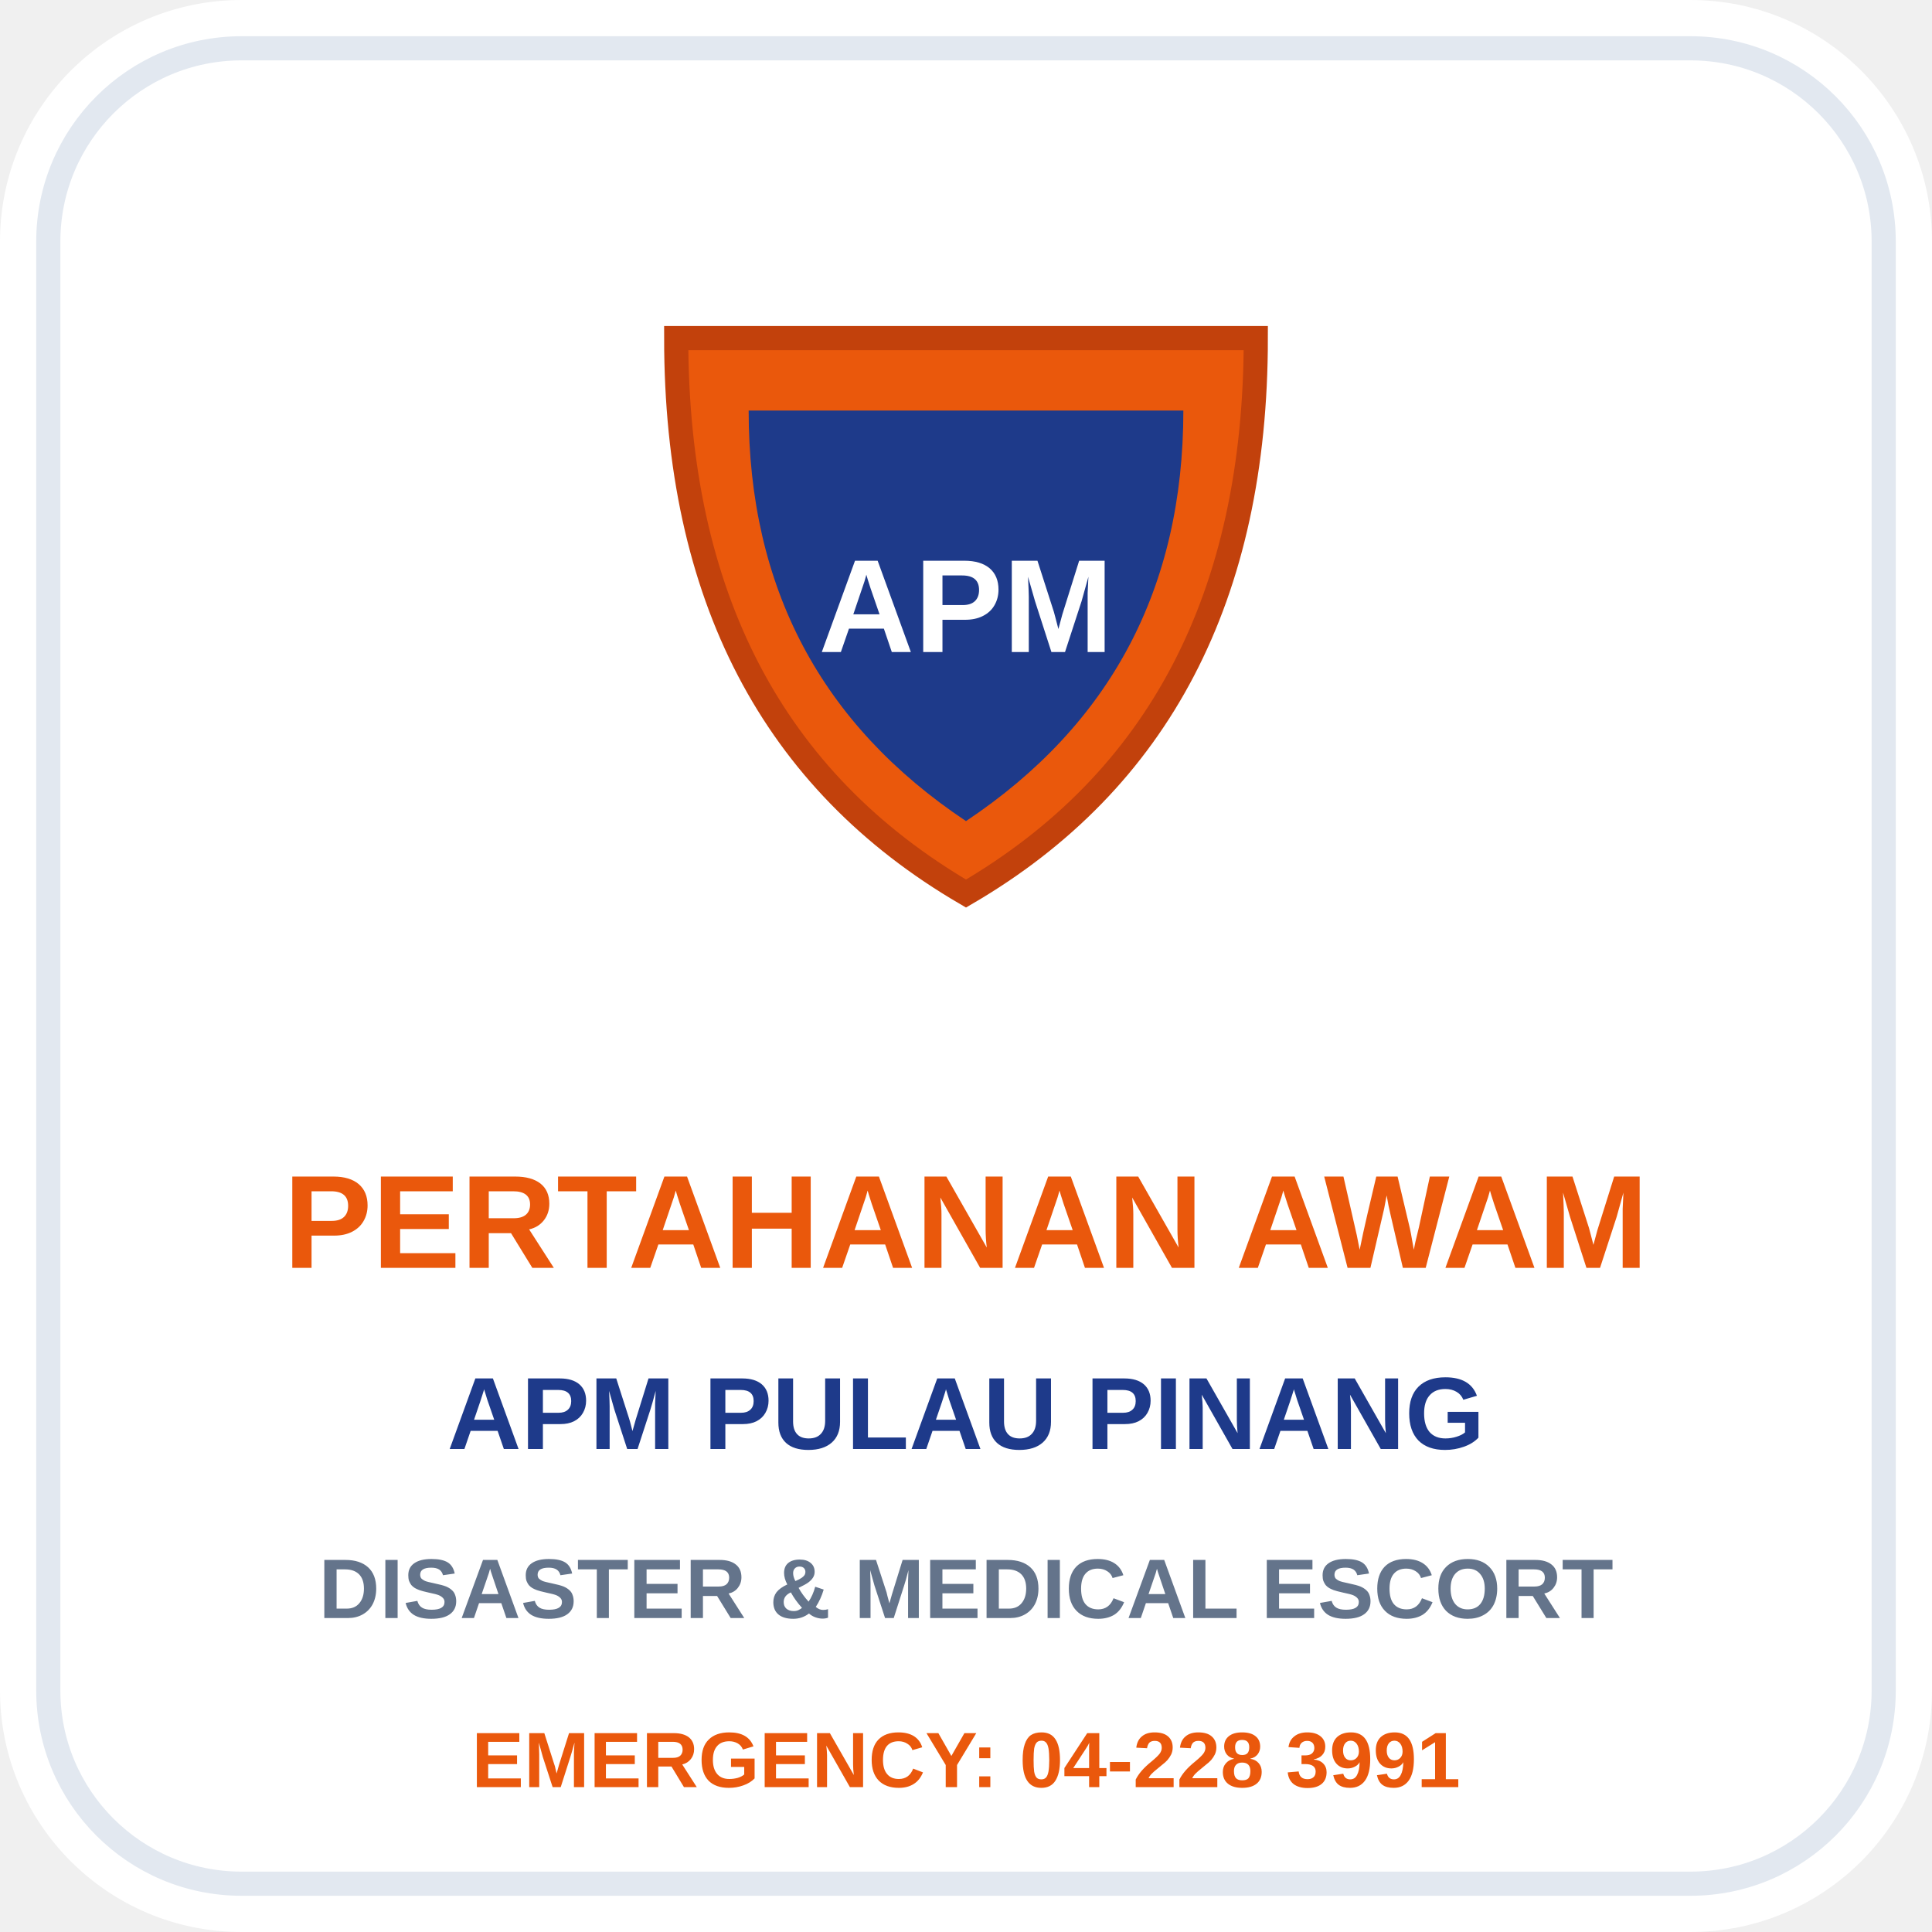
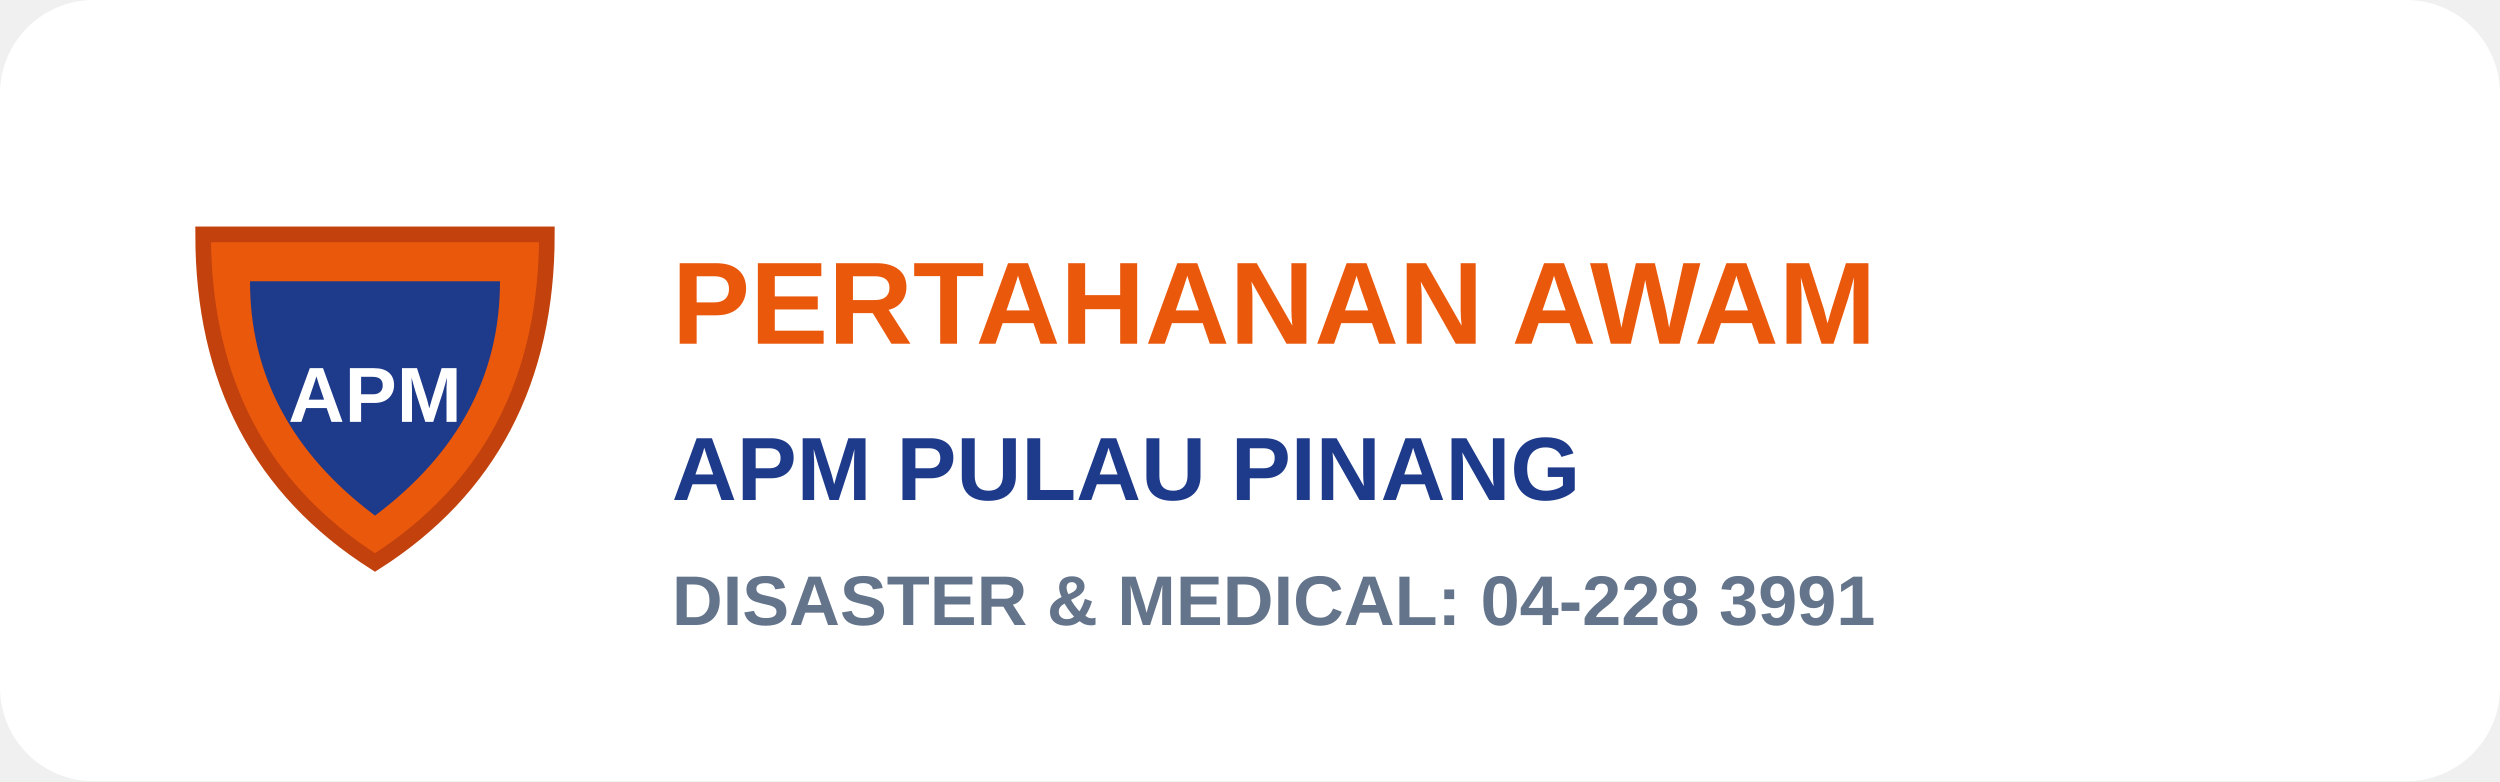
- <svg xmlns="http://www.w3.org/2000/svg" viewBox="0 0 160 160" width="160" height="160">
-   <rect width="160" height="160" rx="20" fill="#FFFFFF" />
-   <rect x="4" y="4" width="152" height="152" rx="16" fill="none" stroke="#E2E8F0" stroke-width="2" />
-   <g transform="translate(80, 50)">
-     <path d="M -24 -22 L 24 -22 Q 24 10 0 24 Q -24 10 -24 -22 Z" fill="#EA580C" stroke="#C2410C" stroke-width="2" />
-     <path d="M -18 -16 L 18 -16 Q 18 6 0 18 Q -18 6 -18 -16 Z" fill="#1E3A8A" />
-     <text x="0" y="4" font-family="Arial, sans-serif" font-size="11" font-weight="900" fill="#FFFFFF" text-anchor="middle">APM</text>
+ <svg xmlns="http://www.w3.org/2000/svg" viewBox="0 0 320 100" width="320" height="100">
+   <rect width="320" height="100" rx="12" fill="#FFFFFF" />
+   <g transform="translate(48, 50)">
+     <path d="M -22 -20 L 22 -20 Q 22 8 0 22 Q -22 8 -22 -20 Z" fill="#EA580C" stroke="#C2410C" stroke-width="2" />
+     <path d="M -16 -14 L 16 -14 Q 16 4 0 16 Q -16 4 -16 -14 Z" fill="#1E3A8A" />
+     <text x="0" y="4" font-family="Arial, sans-serif" font-size="10" font-weight="900" fill="#FFFFFF" text-anchor="middle">APM</text>
  </g>
-   <text x="80" y="105" font-family="Arial, sans-serif" font-size="11" font-weight="900" fill="#EA580C" text-anchor="middle">PERTAHANAN AWAM</text>
-   <text x="80" y="120" font-family="Arial, sans-serif" font-size="8.5" font-weight="800" fill="#1E3A8A" text-anchor="middle">APM PULAU PINANG</text>
-   <text x="80" y="134" font-family="Arial, sans-serif" font-size="7" font-weight="700" fill="#64748B" text-anchor="middle">DISASTER &amp; MEDICAL ESCORT</text>
-   <text x="80" y="148" font-family="Arial, sans-serif" font-size="6.5" font-weight="600" fill="#EA580C" text-anchor="middle">EMERGENCY: 04-228 3991</text>
+   <text x="86" y="44" font-family="Arial, sans-serif" font-size="15" font-weight="900" fill="#EA580C">PERTAHANAN AWAM</text>
+   <text x="86" y="64" font-family="Arial, sans-serif" font-size="11.5" font-weight="800" fill="#1E3A8A">APM PULAU PINANG</text>
+   <text x="86" y="80" font-family="Arial, sans-serif" font-size="9" font-weight="700" fill="#64748B">DISASTER &amp; MEDICAL: 04-228 3991</text>
</svg>
